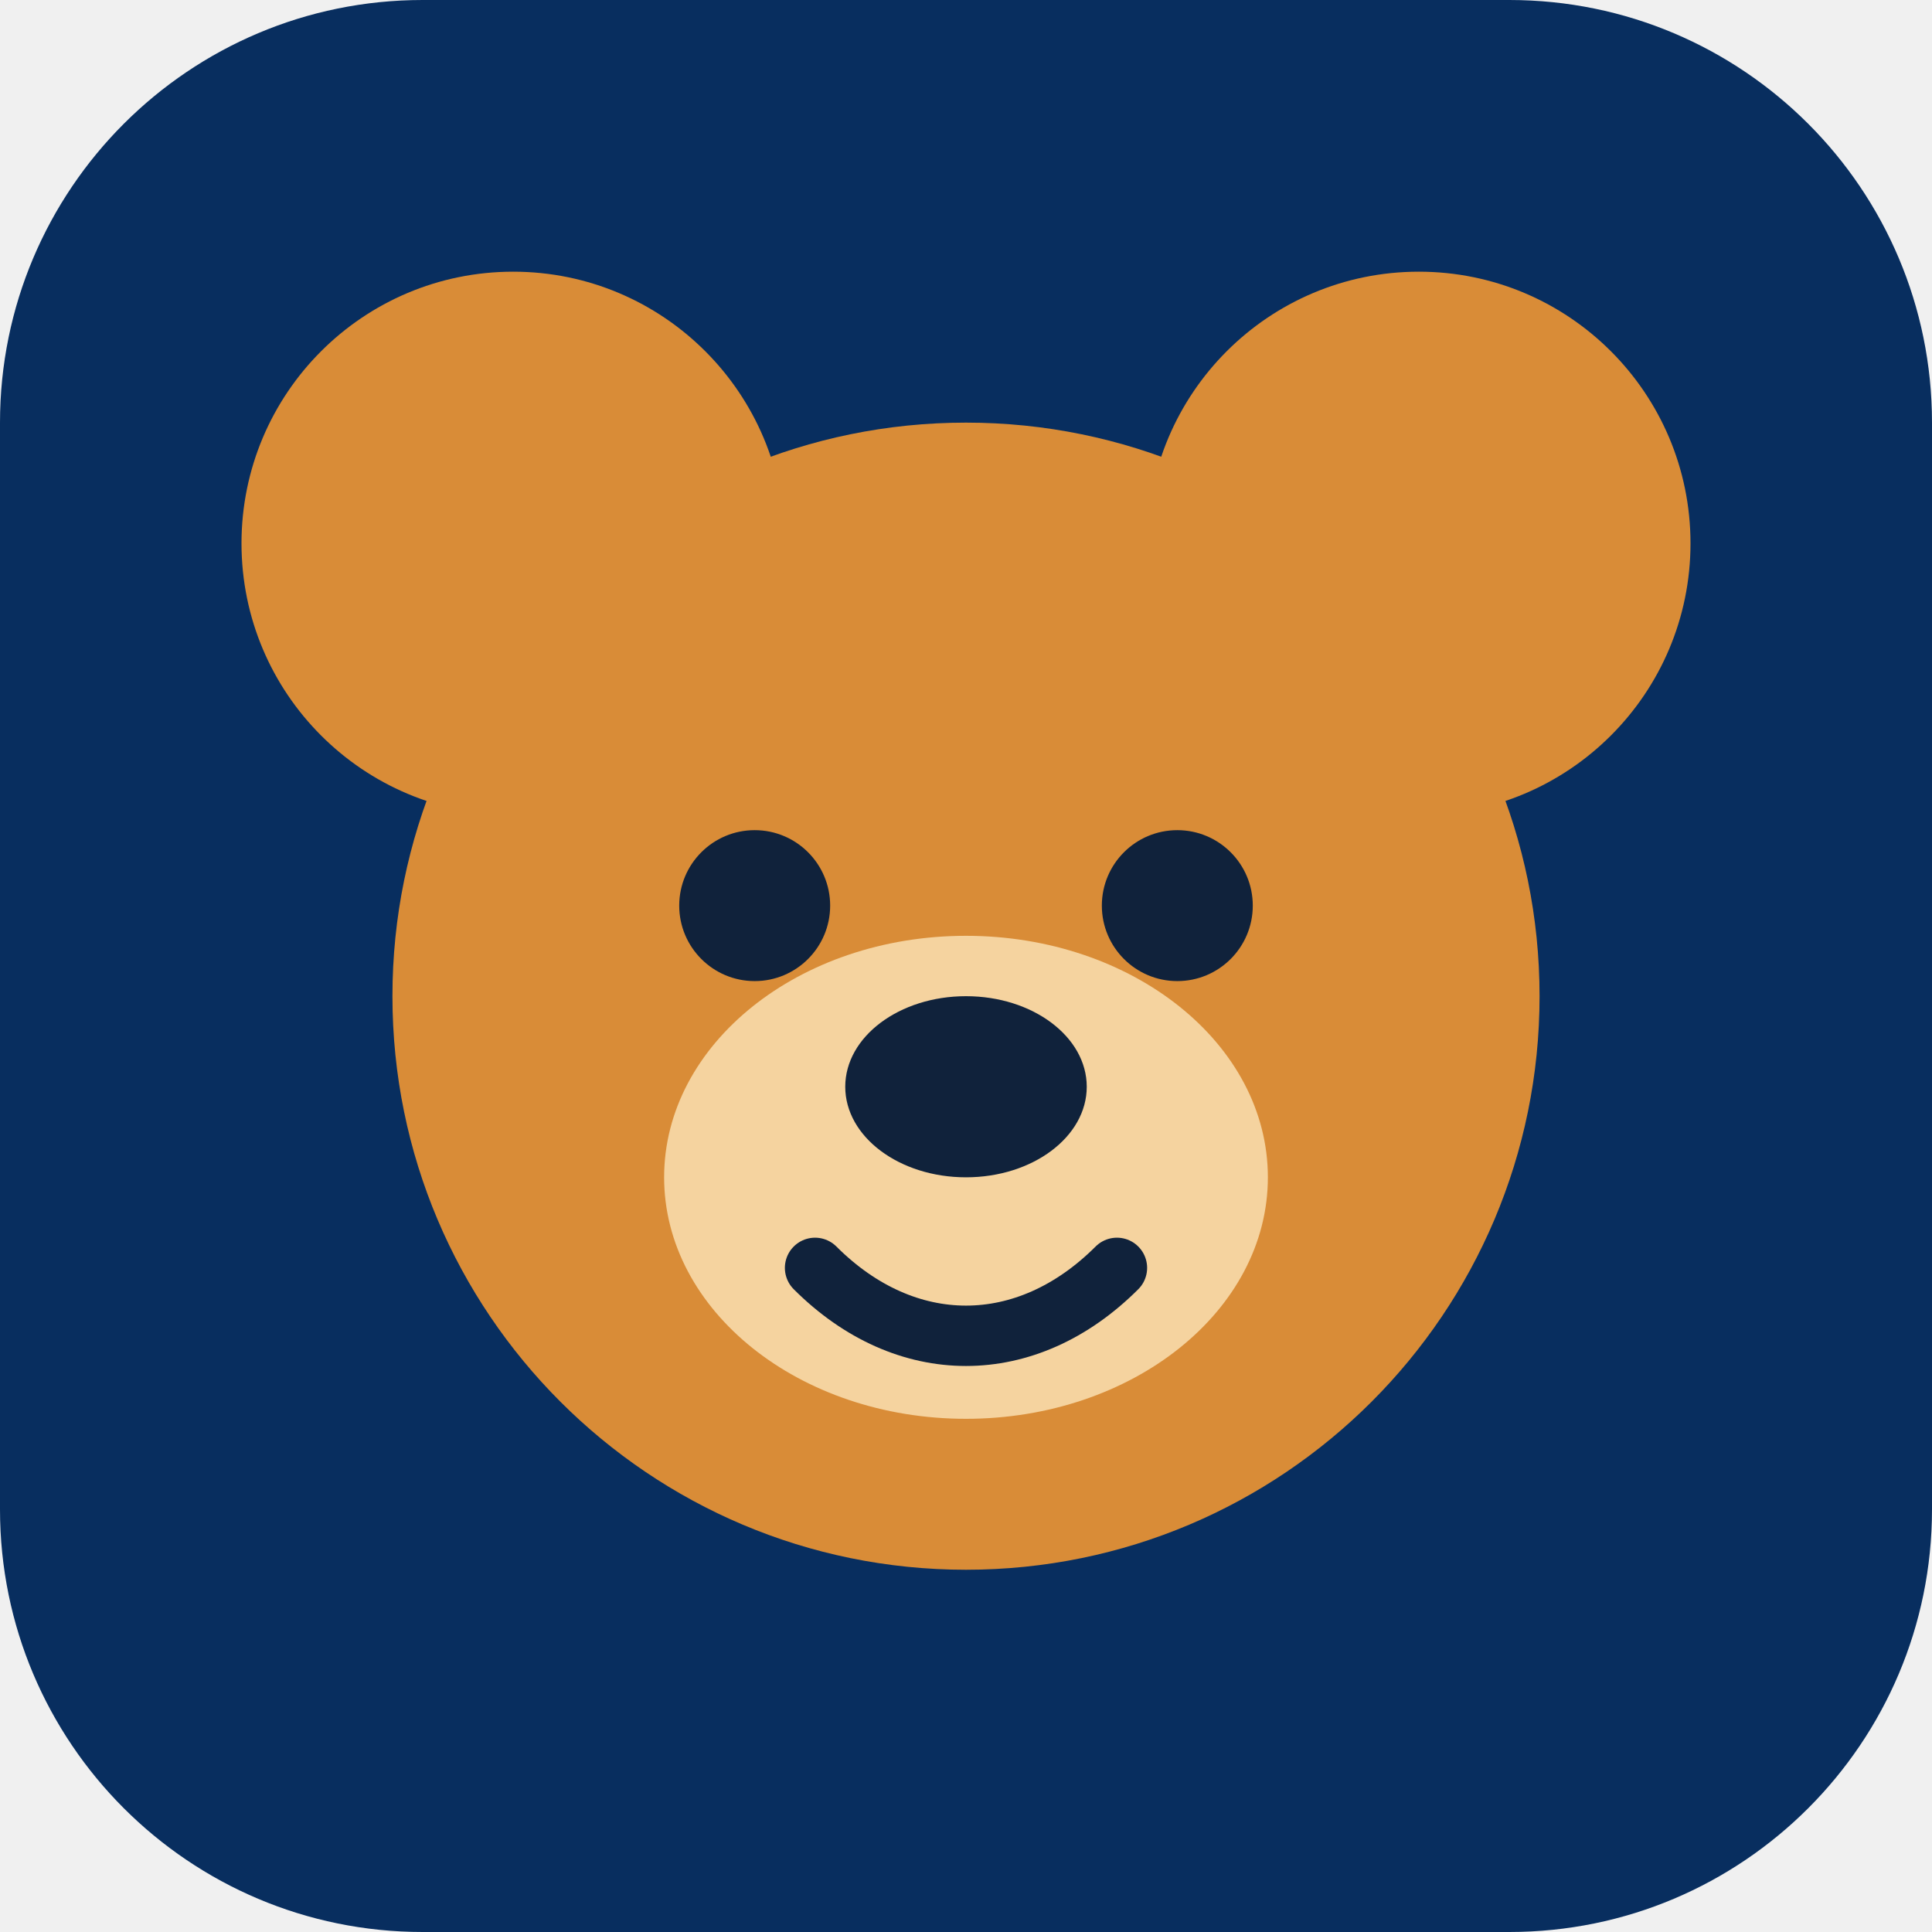
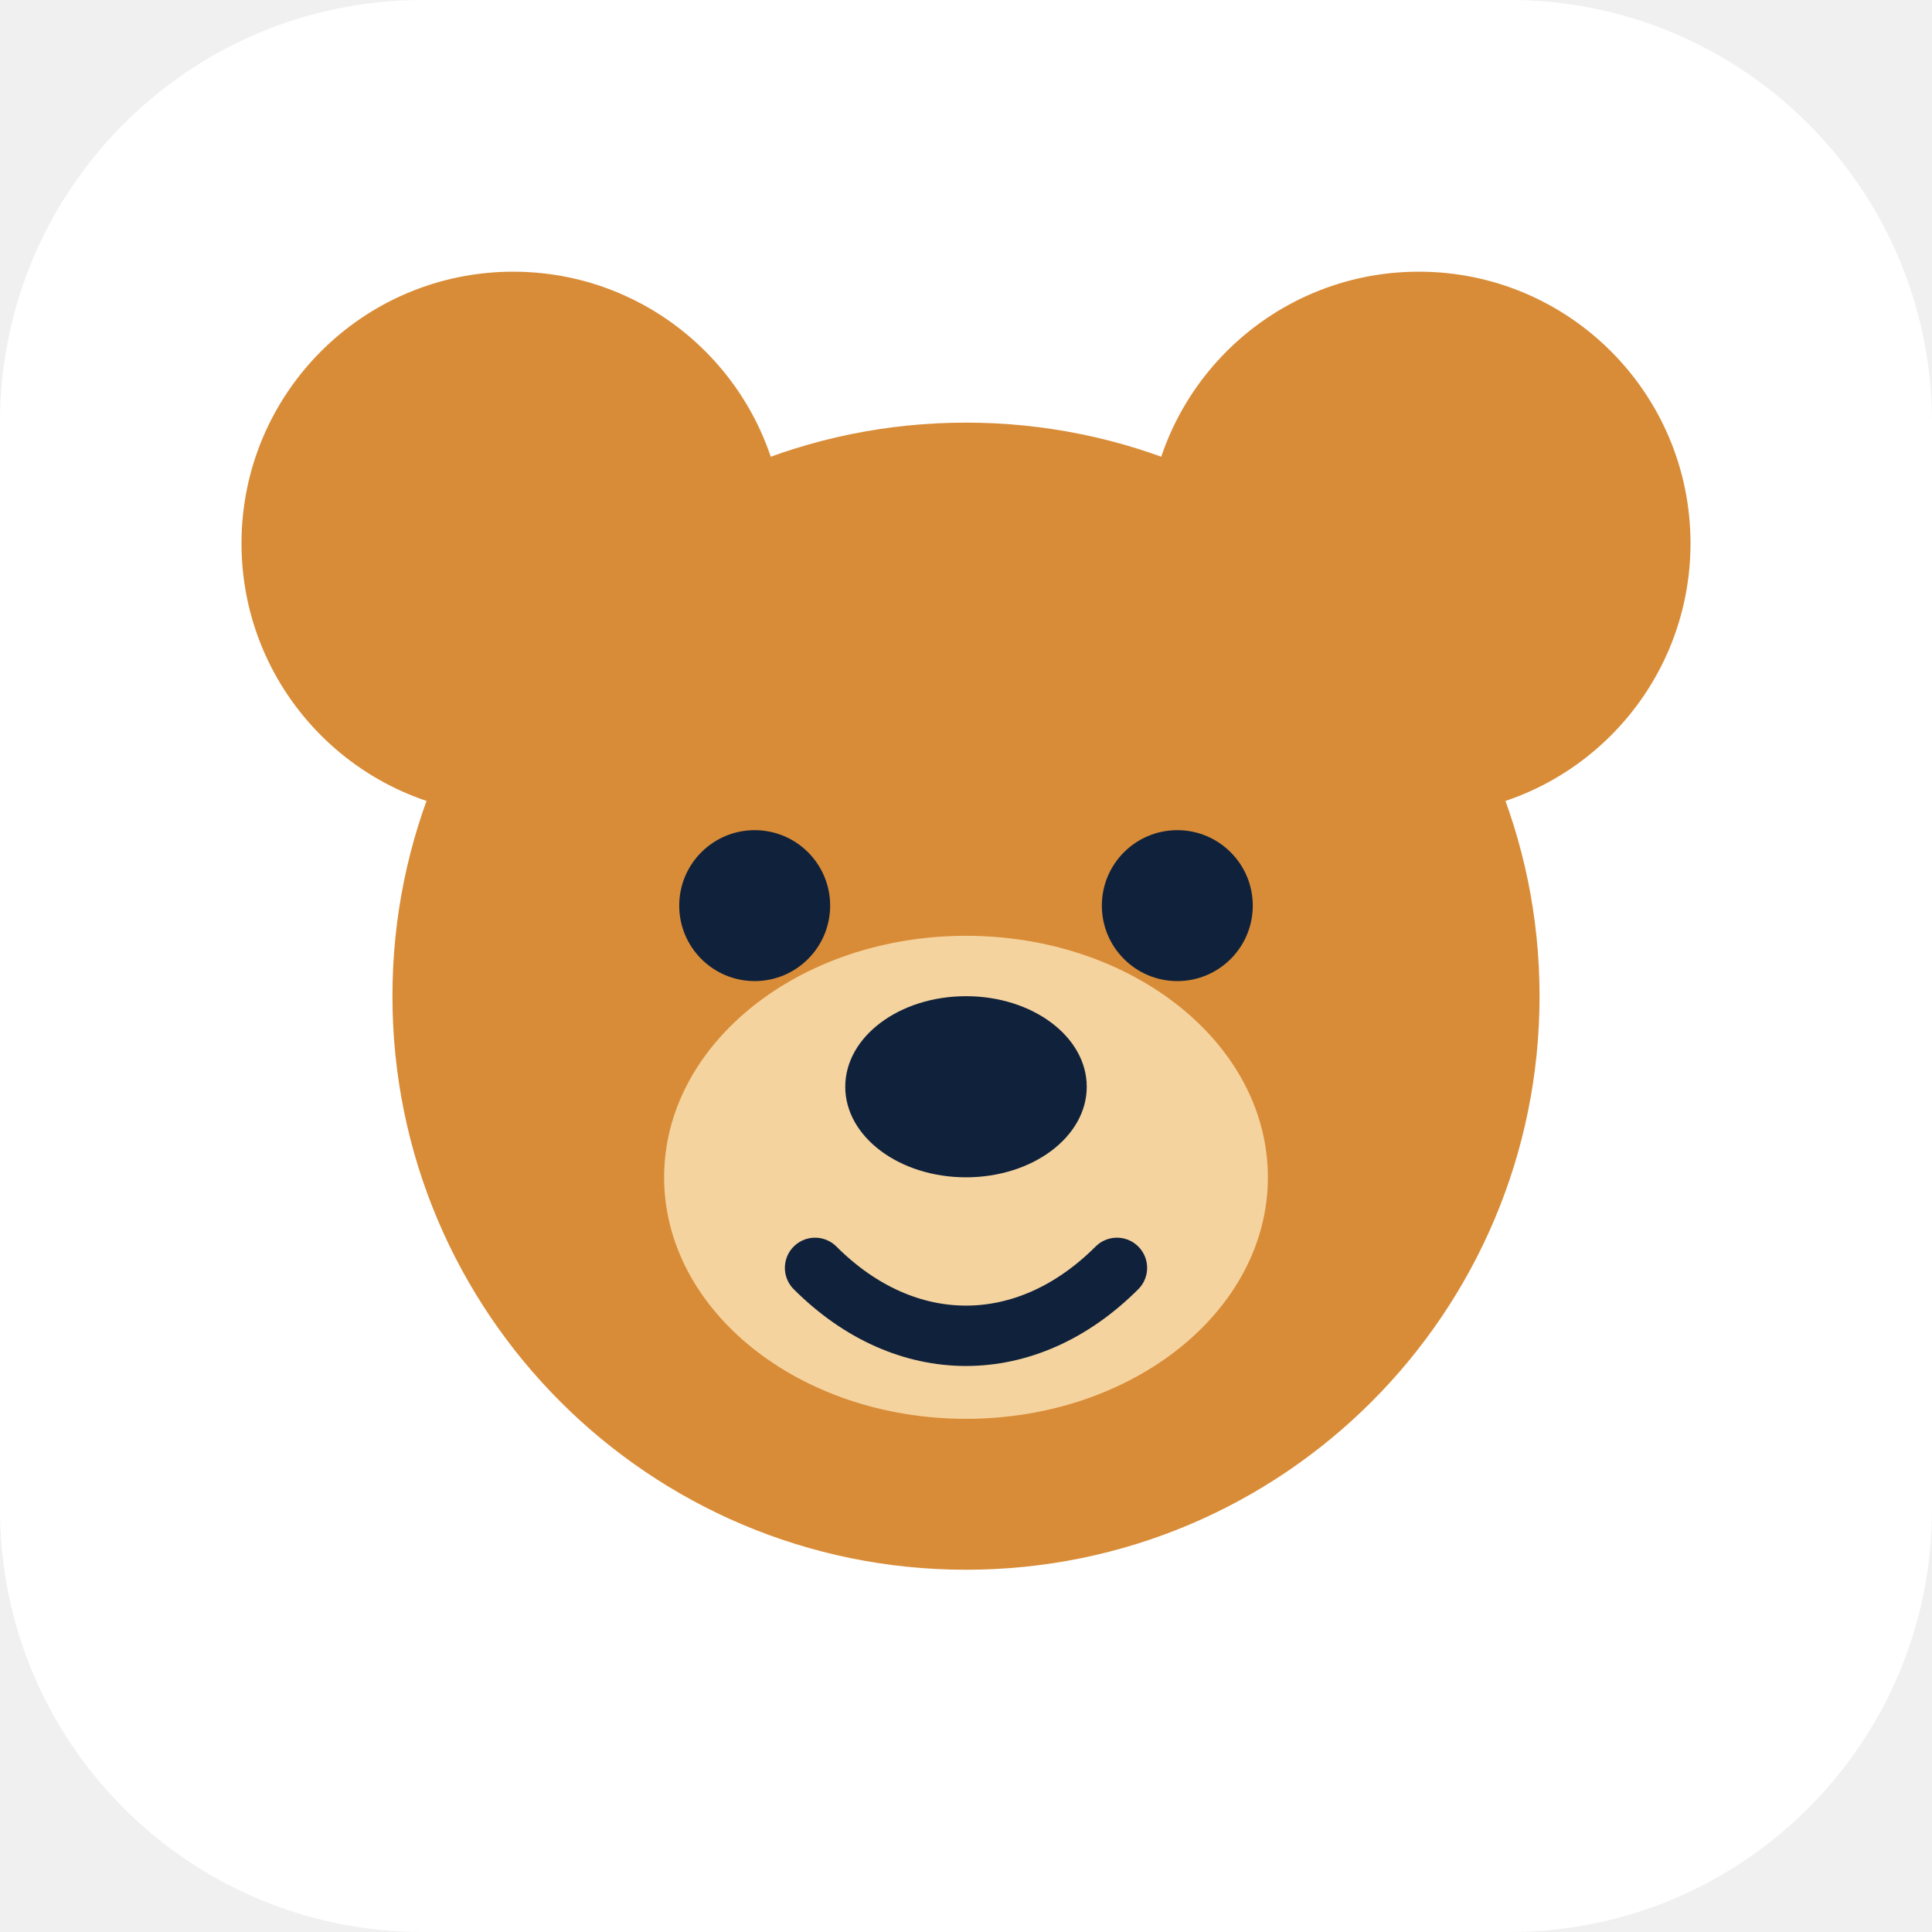
<svg xmlns="http://www.w3.org/2000/svg" viewBox="0 0 64 64">
-   <rect width="64" height="64" rx="14" fill="#082e5f" />
+   <rect width="64" height="64" rx="14" fill="#ffffff" />
  <circle cx="32" cy="33" r="19" fill="#d98c37" />
  <circle cx="17" cy="18" r="9" fill="#d98c37" />
  <circle cx="47" cy="18" r="9" fill="#d98c37" />
  <circle cx="25" cy="30" r="2.5" fill="#10223b" />
  <circle cx="39" cy="30" r="2.5" fill="#10223b" />
  <ellipse cx="32" cy="39" rx="10" ry="8" fill="#f5d39f" />
  <ellipse cx="32" cy="36" rx="4" ry="3" fill="#10223b" />
  <path d="M27 42c3 3 7 3 10 0" fill="none" stroke="#10223b" stroke-width="2" stroke-linecap="round" />
</svg>
